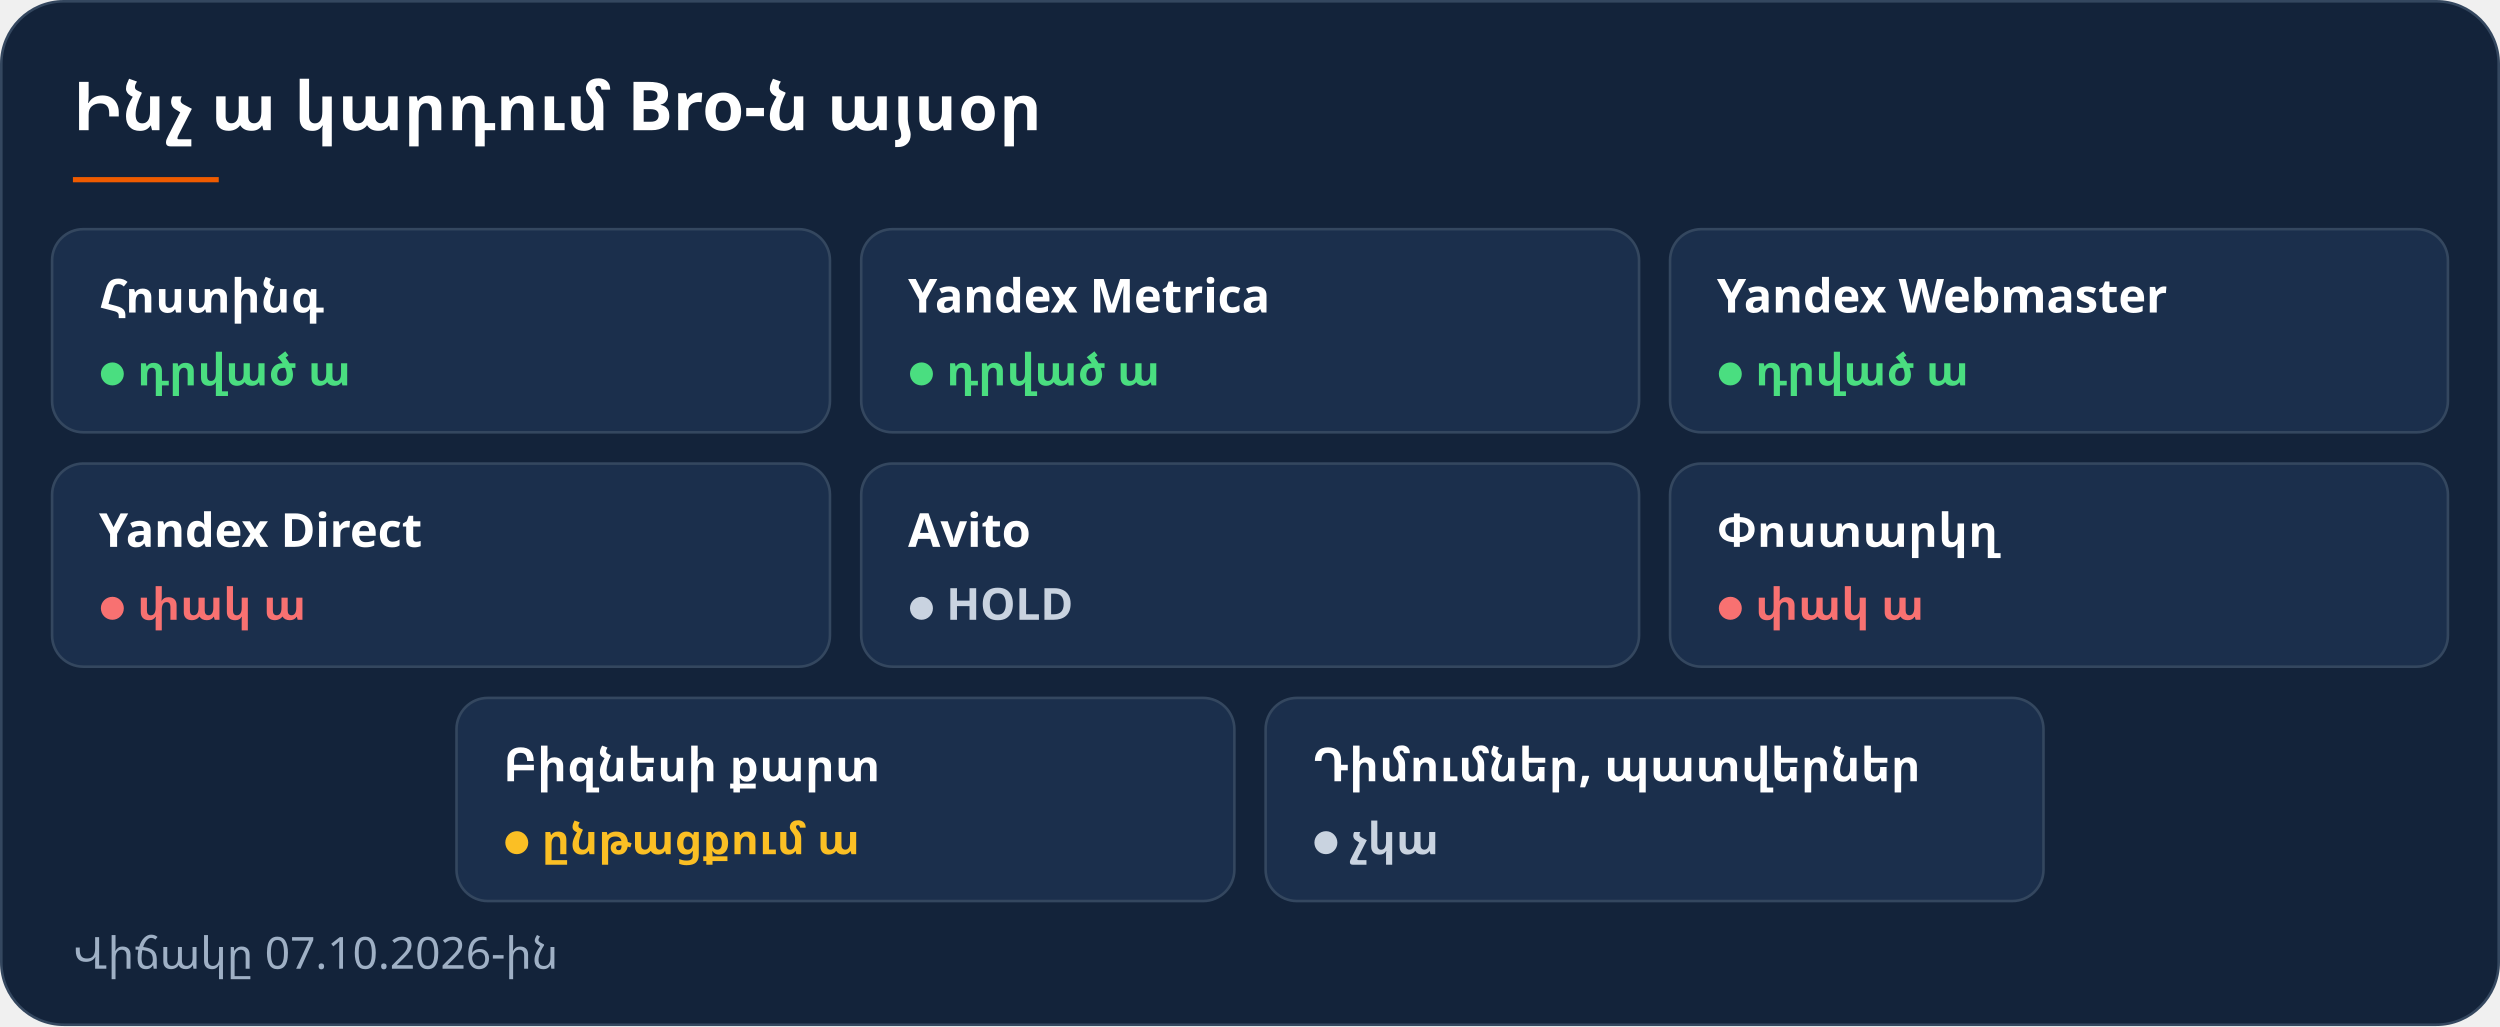
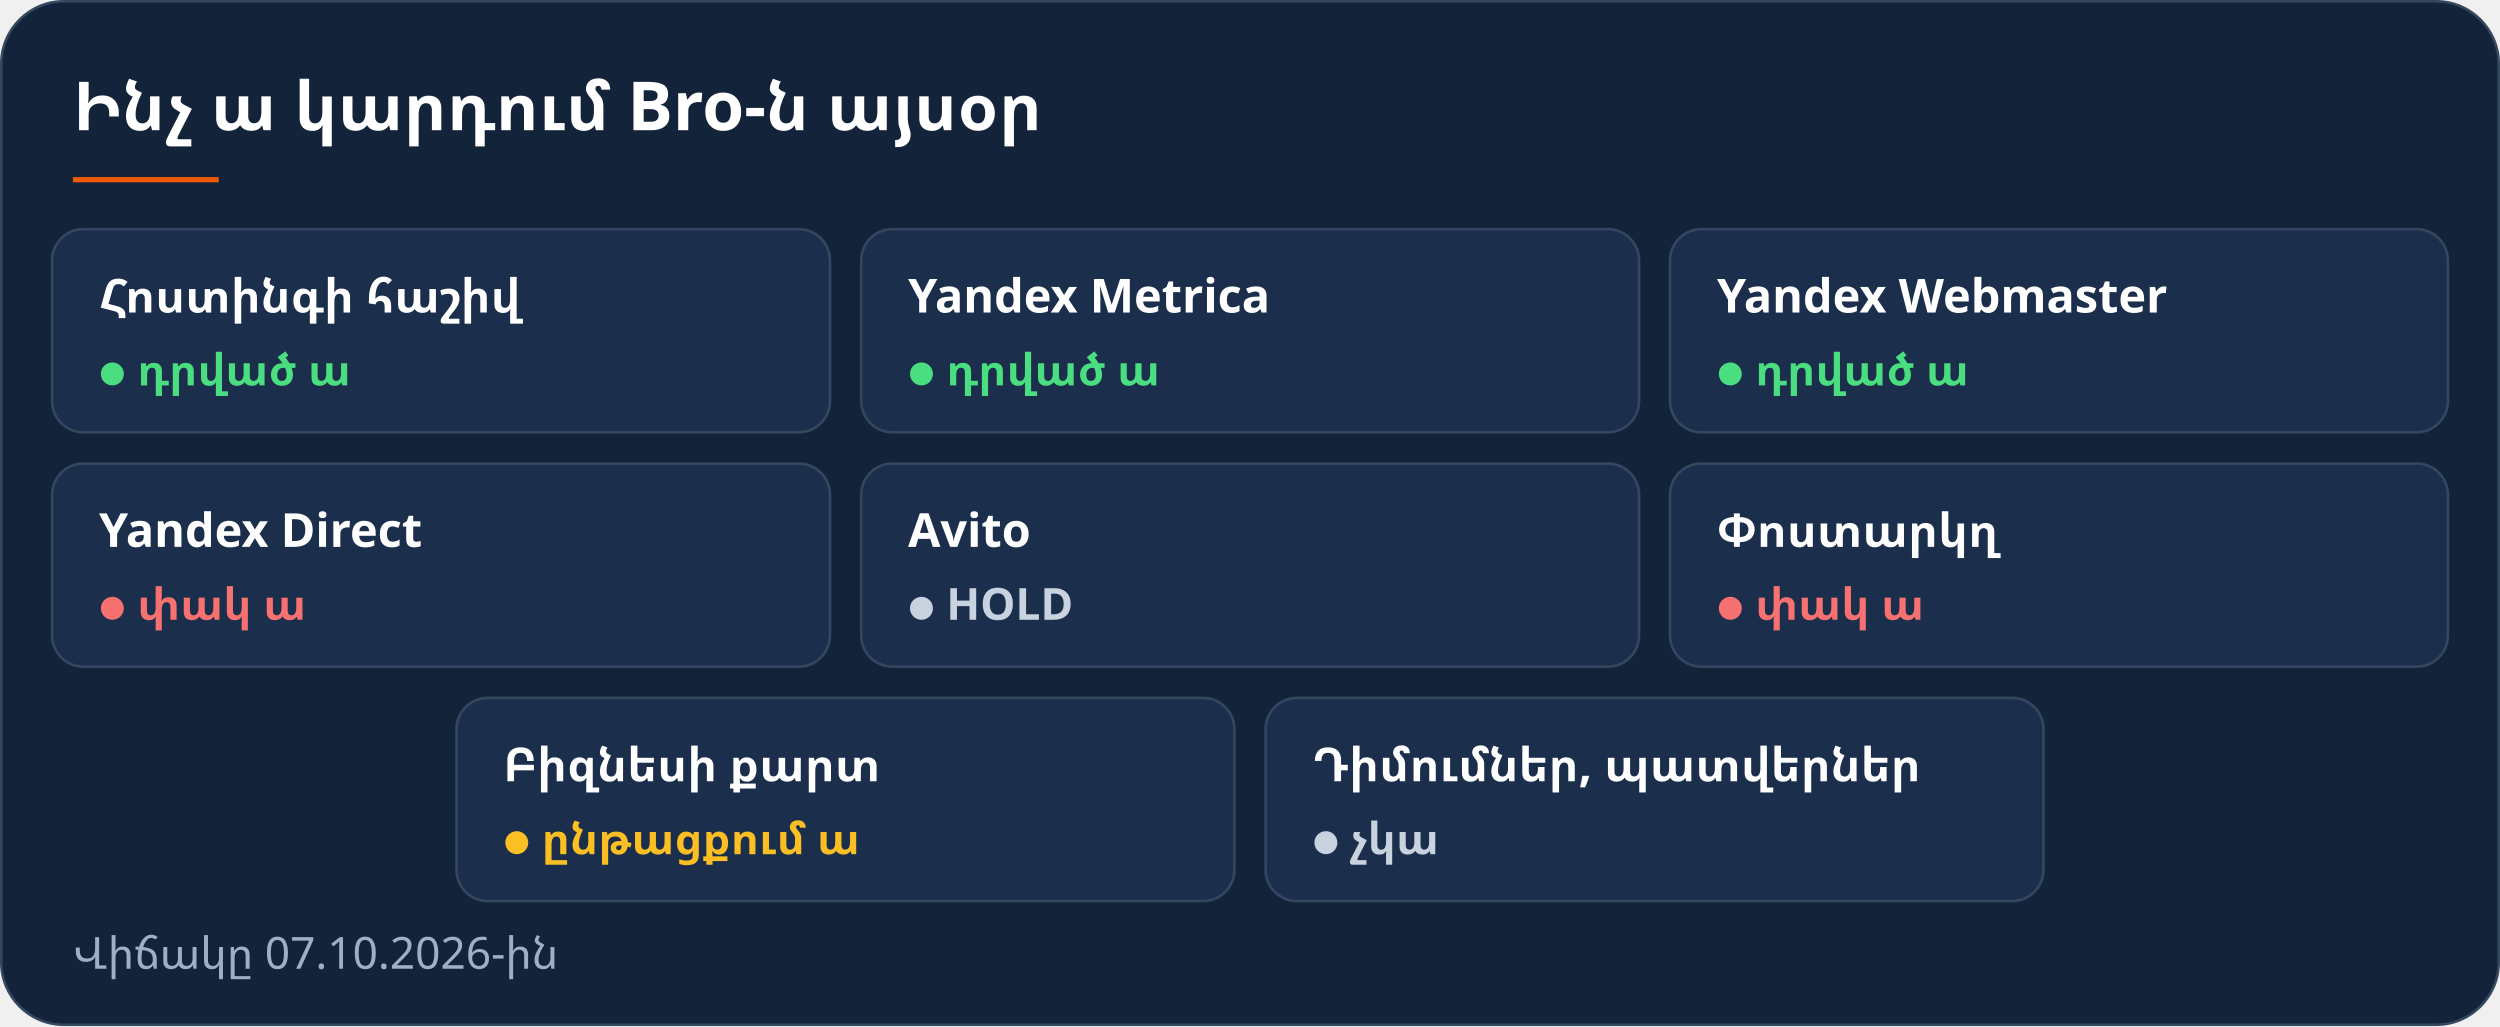
- <svg xmlns="http://www.w3.org/2000/svg" viewBox="0 0 960 394" width="960" height="394" role="img" aria-label="Ինչ ա կարդում Bro-ն այսօր. հոստինգը, Metrica-ն ու Webmaster-ը դրված են. Direct-ն ու փոստը փակ են. Avito-ն HOLD ա. Բիզնեսի քարտը ընթացքում ա. պատվերները չկան">
+ <svg xmlns="http://www.w3.org/2000/svg" viewBox="0 0 960 394" width="960" height="394" role="img" aria-label="Ինչ ա կարդում Bro-ն այսօր. հոստինգը, Metrica-ն ու Webmaster-ը դրված են. Direct-ն ու փոստը փակ են. Avito-ն HOLD ա. Բիզնեսի քարտը ընթացքում ա. դիմումներն ու պատվերները չկան։ Մանրամասները՝ ներքևի ցանկում։">
  <rect x="0.5" y="0.5" width="959.0" height="393.0" rx="24" fill="#13233A" stroke="#34475F" stroke-width="1" />
  <text x="28.0" y="50.0" font-family="-apple-system,BlinkMacSystemFont,'Segoe UI','Noto Sans','Noto Sans Armenian',Helvetica,Arial,sans-serif" font-size="26" font-weight="700" fill="#FFFFFF" text-anchor="start">Ինչ ա կարդում Bro-ն այսօր</text>
  <rect x="28" y="68" width="56" height="2" fill="#EF5B00" />
  <rect x="20.0" y="88.0" width="298.7" height="78.0" rx="12" fill="#1B2F4C" stroke="#34475F" stroke-width="1" />
-   <text x="38.0" y="120.0" font-family="-apple-system,BlinkMacSystemFont,'Segoe UI','Noto Sans','Noto Sans Armenian',Helvetica,Arial,sans-serif" font-size="18" font-weight="600" fill="#FFFFFF" text-anchor="start">Հոստինգ</text>
+   <text x="38.0" y="120.0" font-family="-apple-system,BlinkMacSystemFont,'Segoe UI','Noto Sans','Noto Sans Armenian',Helvetica,Arial,sans-serif" font-size="18" font-weight="600" fill="#FFFFFF" text-anchor="start">Հոստինգի հաշիվ</text>
  <text x="38.0" y="148.0" font-family="-apple-system,BlinkMacSystemFont,'Segoe UI','Noto Sans','Noto Sans Armenian',Helvetica,Arial,sans-serif" font-size="17" font-weight="600" fill="#4ADE80" text-anchor="start">● դրված ա</text>
  <rect x="330.7" y="88.0" width="298.7" height="78.0" rx="12" fill="#1B2F4C" stroke="#34475F" stroke-width="1" />
  <text x="348.7" y="120.0" font-family="-apple-system,BlinkMacSystemFont,'Segoe UI','Noto Sans','Noto Sans Armenian',Helvetica,Arial,sans-serif" font-size="18" font-weight="600" fill="#FFFFFF" text-anchor="start">Yandex Metrica</text>
  <text x="348.7" y="148.0" font-family="-apple-system,BlinkMacSystemFont,'Segoe UI','Noto Sans','Noto Sans Armenian',Helvetica,Arial,sans-serif" font-size="17" font-weight="600" fill="#4ADE80" text-anchor="start">● դրված ա</text>
  <rect x="641.3" y="88.0" width="298.7" height="78.0" rx="12" fill="#1B2F4C" stroke="#34475F" stroke-width="1" />
  <text x="659.3" y="120.0" font-family="-apple-system,BlinkMacSystemFont,'Segoe UI','Noto Sans','Noto Sans Armenian',Helvetica,Arial,sans-serif" font-size="18" font-weight="600" fill="#FFFFFF" text-anchor="start">Yandex Webmaster</text>
  <text x="659.3" y="148.0" font-family="-apple-system,BlinkMacSystemFont,'Segoe UI','Noto Sans','Noto Sans Armenian',Helvetica,Arial,sans-serif" font-size="17" font-weight="600" fill="#4ADE80" text-anchor="start">● դրված ա</text>
  <rect x="20.0" y="178.0" width="298.7" height="78.0" rx="12" fill="#1B2F4C" stroke="#34475F" stroke-width="1" />
  <text x="38.0" y="210.0" font-family="-apple-system,BlinkMacSystemFont,'Segoe UI','Noto Sans','Noto Sans Armenian',Helvetica,Arial,sans-serif" font-size="18" font-weight="600" fill="#FFFFFF" text-anchor="start">Yandex Direct</text>
  <text x="38.0" y="238.0" font-family="-apple-system,BlinkMacSystemFont,'Segoe UI','Noto Sans','Noto Sans Armenian',Helvetica,Arial,sans-serif" font-size="17" font-weight="600" fill="#F87171" text-anchor="start">● փակ ա</text>
  <rect x="330.7" y="178.0" width="298.7" height="78.0" rx="12" fill="#1B2F4C" stroke="#34475F" stroke-width="1" />
  <text x="348.7" y="210.0" font-family="-apple-system,BlinkMacSystemFont,'Segoe UI','Noto Sans','Noto Sans Armenian',Helvetica,Arial,sans-serif" font-size="18" font-weight="600" fill="#FFFFFF" text-anchor="start">Avito</text>
  <text x="348.7" y="238.0" font-family="-apple-system,BlinkMacSystemFont,'Segoe UI','Noto Sans','Noto Sans Armenian',Helvetica,Arial,sans-serif" font-size="17" font-weight="600" fill="#C9D3E0" text-anchor="start">● HOLD</text>
  <rect x="641.3" y="178.0" width="298.7" height="78.0" rx="12" fill="#1B2F4C" stroke="#34475F" stroke-width="1" />
  <text x="659.3" y="210.0" font-family="-apple-system,BlinkMacSystemFont,'Segoe UI','Noto Sans','Noto Sans Armenian',Helvetica,Arial,sans-serif" font-size="18" font-weight="600" fill="#FFFFFF" text-anchor="start">Փոստարկղ</text>
  <text x="659.3" y="238.0" font-family="-apple-system,BlinkMacSystemFont,'Segoe UI','Noto Sans','Noto Sans Armenian',Helvetica,Arial,sans-serif" font-size="17" font-weight="600" fill="#F87171" text-anchor="start">● փակ ա</text>
  <rect x="175.3" y="268.0" width="298.7" height="78.0" rx="12" fill="#1B2F4C" stroke="#34475F" stroke-width="1" />
  <text x="193.3" y="300.0" font-family="-apple-system,BlinkMacSystemFont,'Segoe UI','Noto Sans','Noto Sans Armenian',Helvetica,Arial,sans-serif" font-size="18" font-weight="600" fill="#FFFFFF" text-anchor="start">Բիզնեսի քարտ</text>
  <text x="193.3" y="328.0" font-family="-apple-system,BlinkMacSystemFont,'Segoe UI','Noto Sans','Noto Sans Armenian',Helvetica,Arial,sans-serif" font-size="17" font-weight="600" fill="#FBBF24" text-anchor="start">● ընթացքում ա</text>
  <rect x="486.0" y="268.0" width="298.7" height="78.0" rx="12" fill="#1B2F4C" stroke="#34475F" stroke-width="1" />
  <text x="504.0" y="300.0" font-family="-apple-system,BlinkMacSystemFont,'Segoe UI','Noto Sans','Noto Sans Armenian',Helvetica,Arial,sans-serif" font-size="18" font-weight="600" fill="#FFFFFF" text-anchor="start">Դիմումներ, պատվերներ</text>
  <text x="504.0" y="328.0" font-family="-apple-system,BlinkMacSystemFont,'Segoe UI','Noto Sans','Noto Sans Armenian',Helvetica,Arial,sans-serif" font-size="17" font-weight="600" fill="#C9D3E0" text-anchor="start">● չկա</text>
  <text x="28.0" y="372.0" font-family="-apple-system,BlinkMacSystemFont,'Segoe UI','Noto Sans','Noto Sans Armenian',Helvetica,Arial,sans-serif" font-size="17" font-weight="400" fill="#9FB0C5" text-anchor="start">Վիճակը 07.10.2026-ին</text>
</svg>
